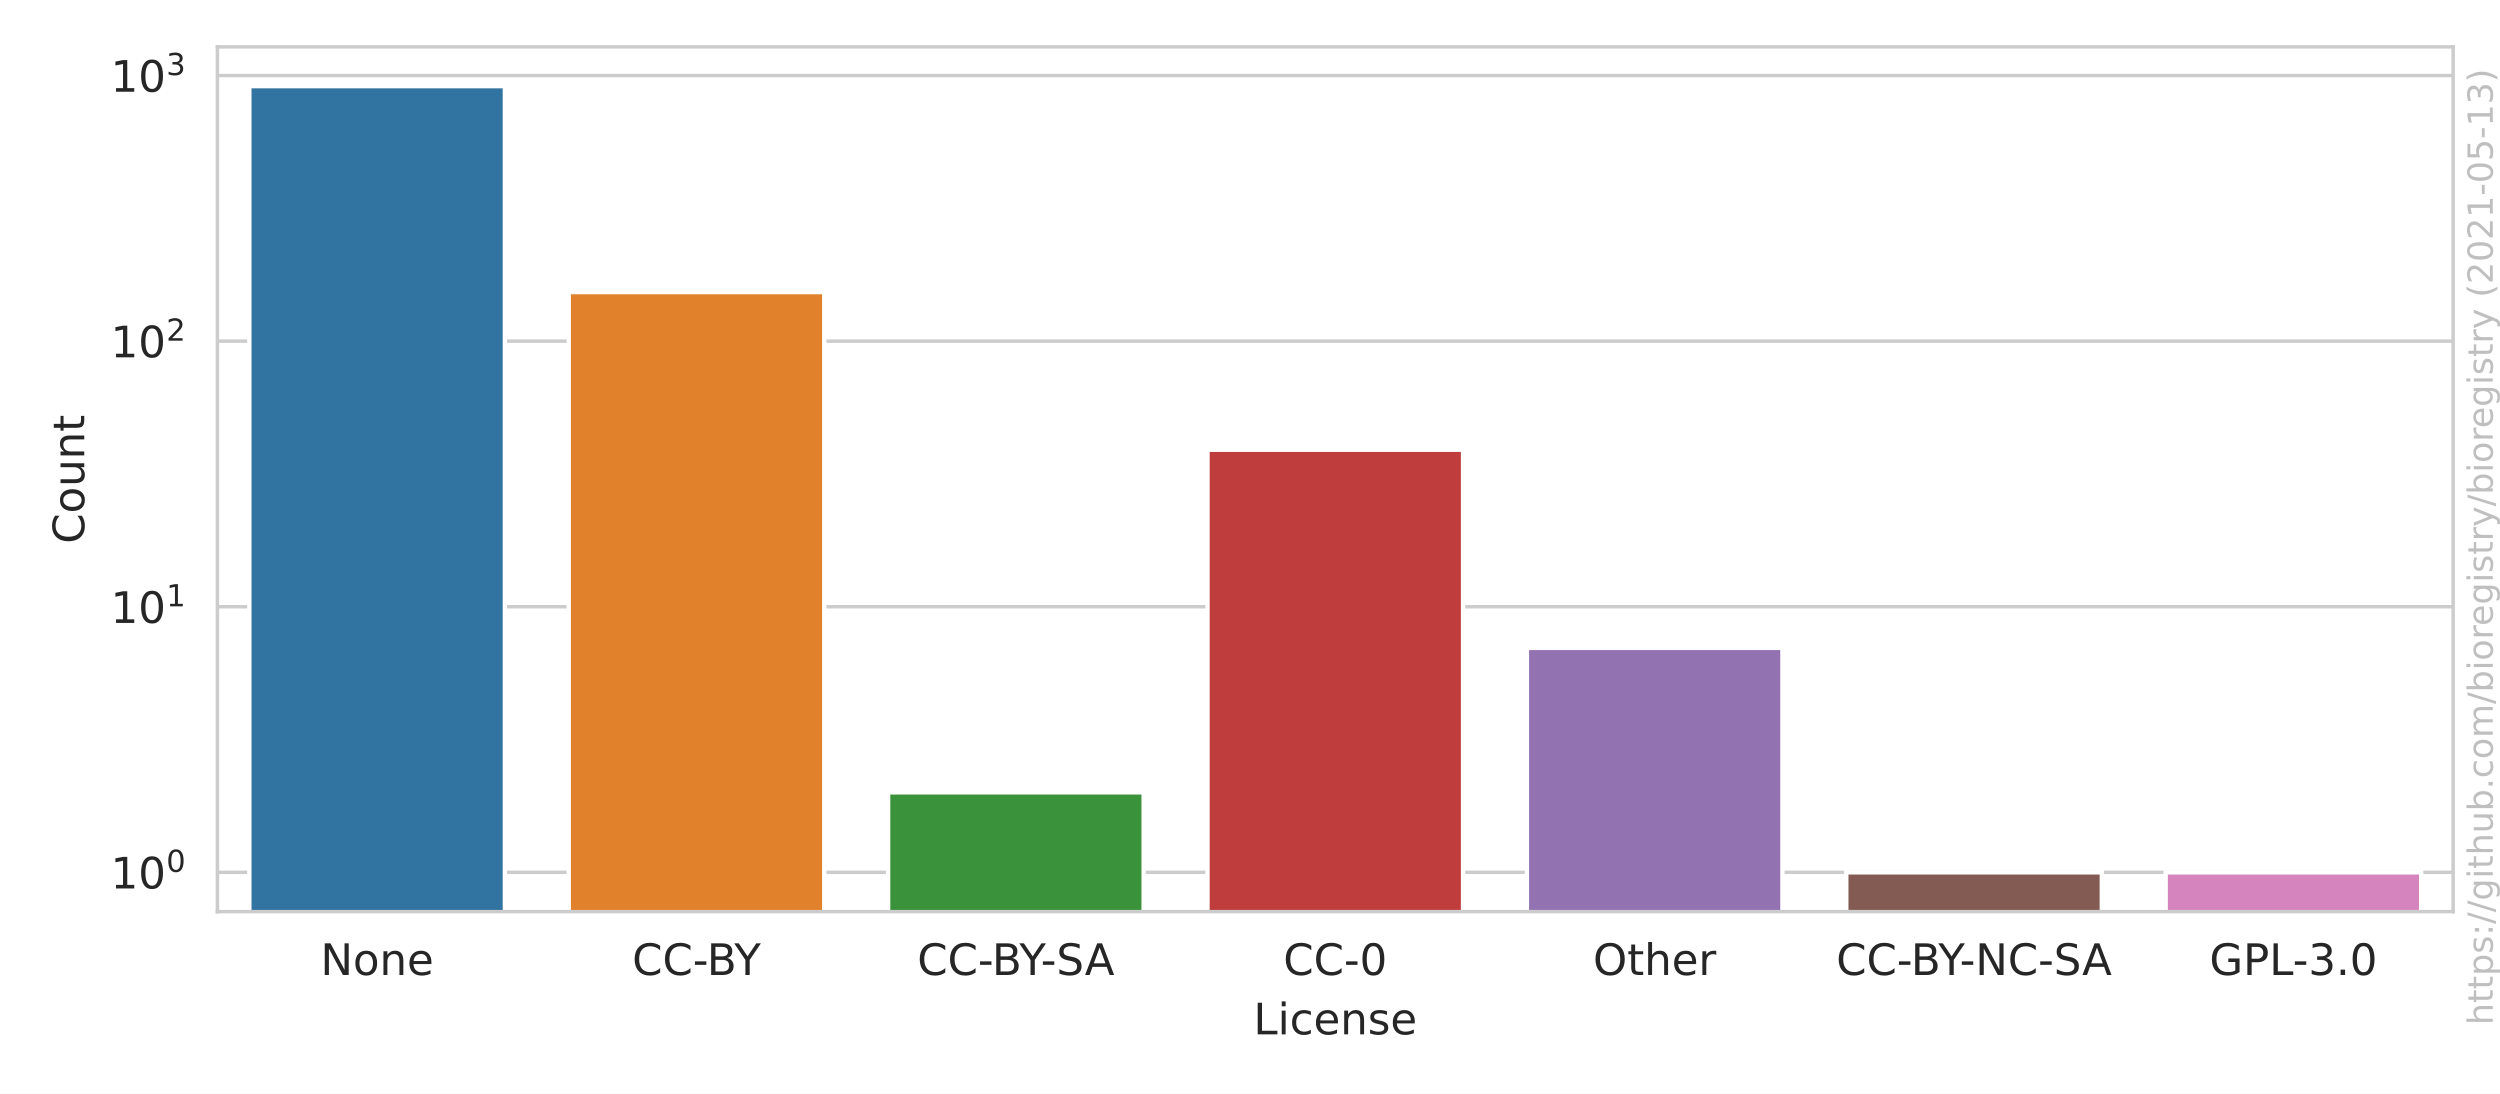
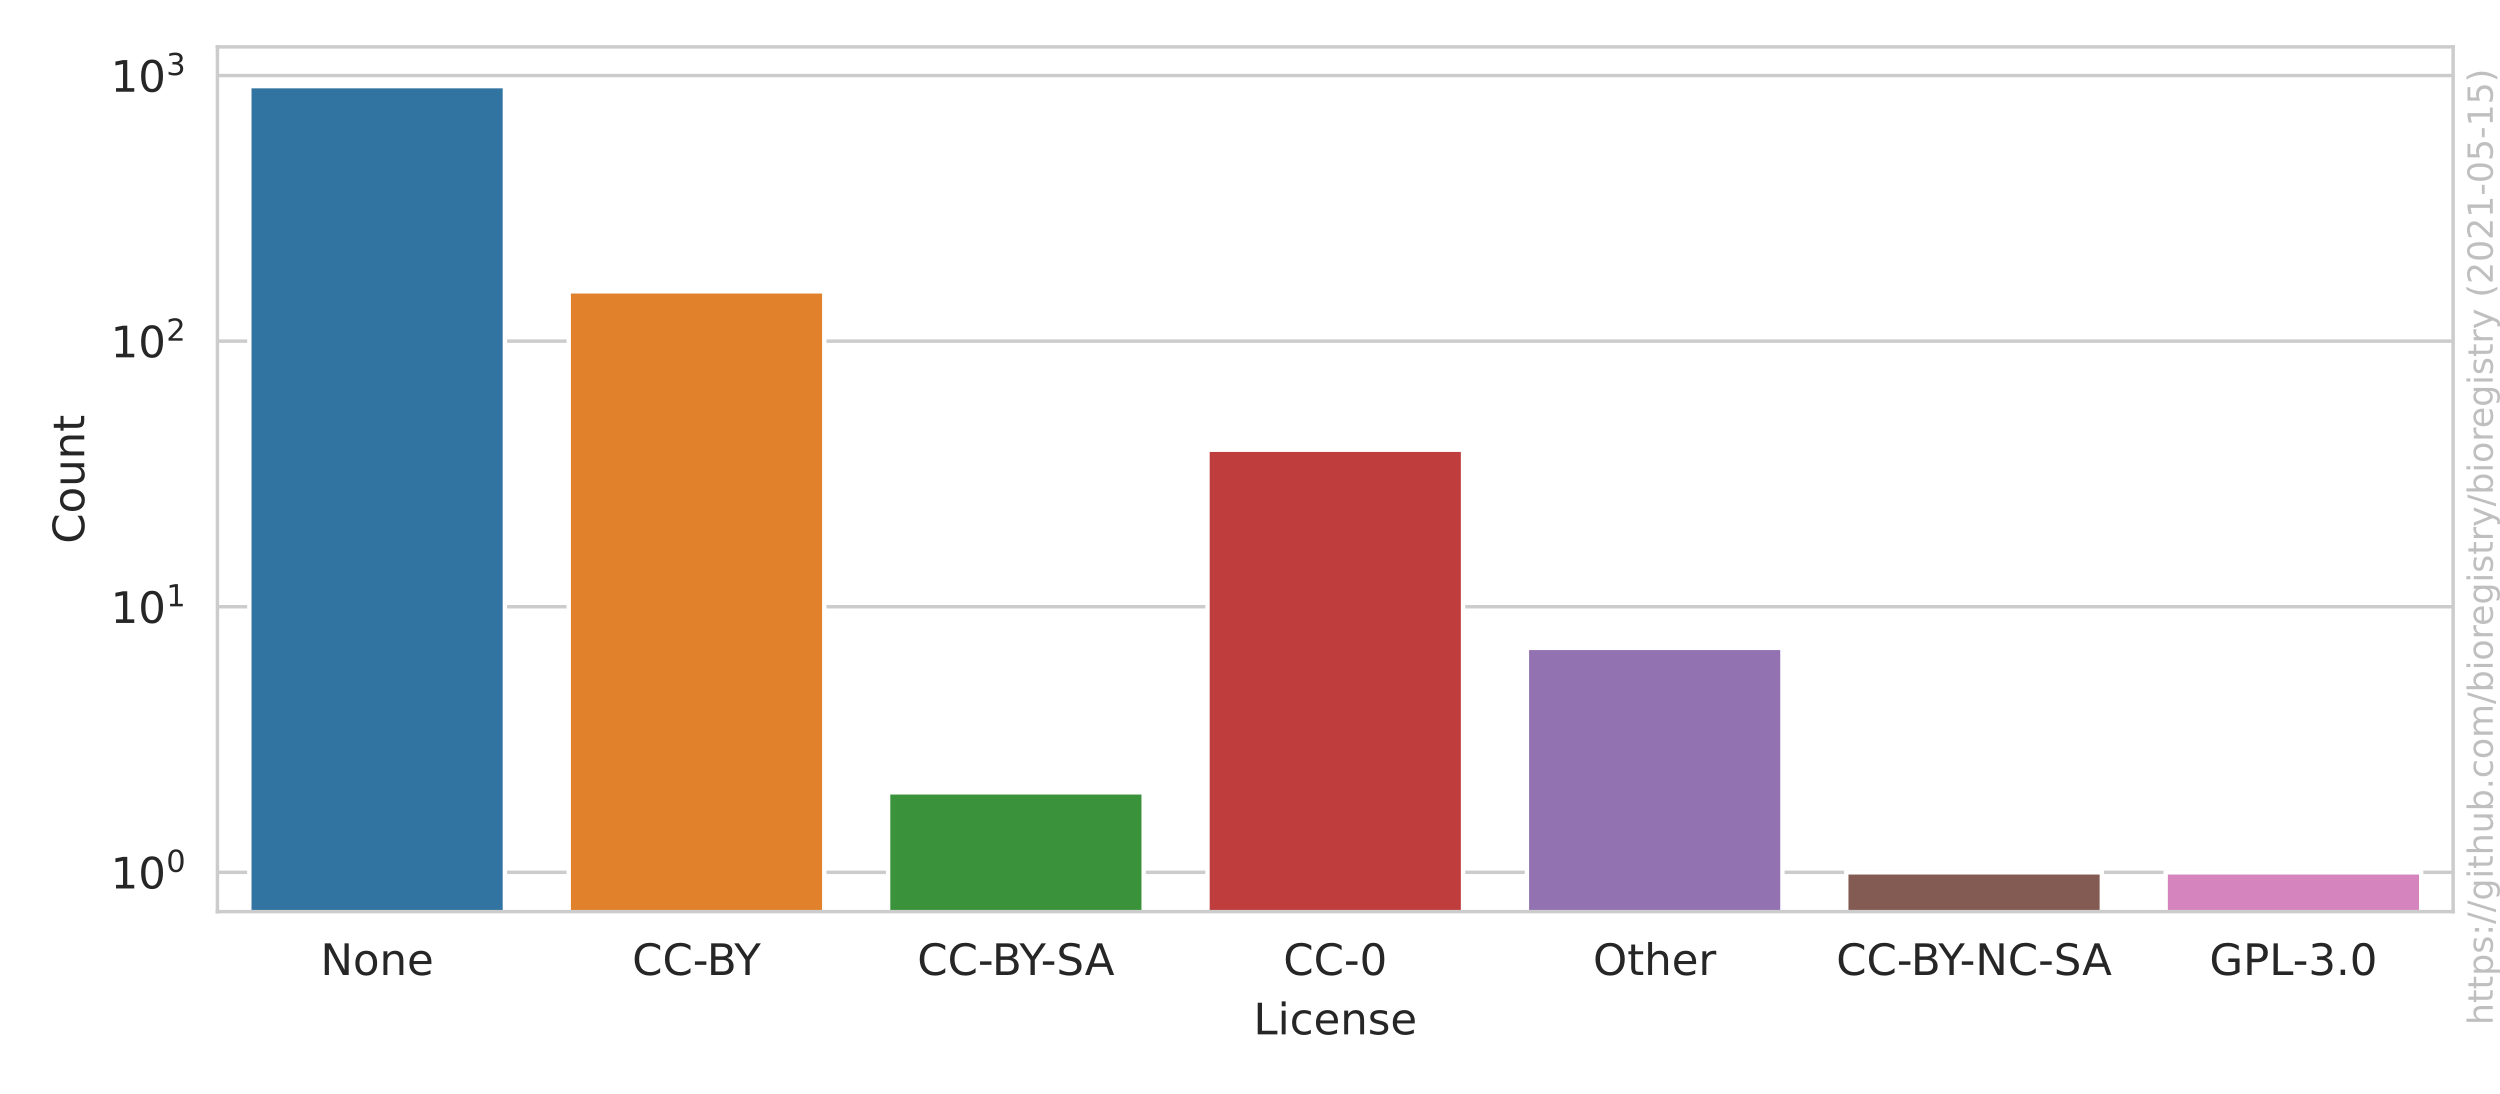
<svg xmlns="http://www.w3.org/2000/svg" xmlns:xlink="http://www.w3.org/1999/xlink" height="252pt" version="1.1" viewBox="0 0 576 252" width="576pt">
  <defs>
    <style type="text/css">*{stroke-linecap:butt;stroke-linejoin:round;}</style>
  </defs>
  <g id="figure_1">
    <g id="patch_1">
      <path d="M 0 252  L 576 252  L 576 0  L 0 0  z " style="fill:#ffffff;" />
    </g>
    <g id="axes_1">
      <g id="patch_2">
        <path d="M 50.093 210.04  L 565.2 210.04  L 565.2 10.8  L 50.093 10.8  z " style="fill:#ffffff;" />
      </g>
      <g id="matplotlib.axis_1">
        <g id="xtick_1">
          <g id="text_1">
            <g style="fill:#262626;" transform="translate(73.84075 224.6384)scale(0.1 -0.1)">
              <defs>
                <path d="M 628 4666  L 1478 4666  L 3547 763  L 3547 4666  L 4159 4666  L 4159 0  L 3309 0  L 1241 3903  L 1241 0  L 628 0  L 628 4666  z " id="DejaVuSans-4e" transform="scale(0.015625)" />
                <path d="M 1959 3097  Q 1497 3097 1228 2736  Q 959 2375 959 1747  Q 959 1119 1226 758  Q 1494 397 1959 397  Q 2419 397 2687 759  Q 2956 1122 2956 1747  Q 2956 2369 2687 2733  Q 2419 3097 1959 3097  z M 1959 3584  Q 2709 3584 3137 3096  Q 3566 2609 3566 1747  Q 3566 888 3137 398  Q 2709 -91 1959 -91  Q 1206 -91 779 398  Q 353 888 353 1747  Q 353 2609 779 3096  Q 1206 3584 1959 3584  z " id="DejaVuSans-6f" transform="scale(0.015625)" />
                <path d="M 3513 2113  L 3513 0  L 2938 0  L 2938 2094  Q 2938 2591 2744 2837  Q 2550 3084 2163 3084  Q 1697 3084 1428 2787  Q 1159 2491 1159 1978  L 1159 0  L 581 0  L 581 3500  L 1159 3500  L 1159 2956  Q 1366 3272 1645 3428  Q 1925 3584 2291 3584  Q 2894 3584 3203 3211  Q 3513 2838 3513 2113  z " id="DejaVuSans-6e" transform="scale(0.015625)" />
                <path d="M 3597 1894  L 3597 1613  L 953 1613  Q 991 1019 1311 708  Q 1631 397 2203 397  Q 2534 397 2845 478  Q 3156 559 3463 722  L 3463 178  Q 3153 47 2828 -22  Q 2503 -91 2169 -91  Q 1331 -91 842 396  Q 353 884 353 1716  Q 353 2575 817 3079  Q 1281 3584 2069 3584  Q 2775 3584 3186 3129  Q 3597 2675 3597 1894  z M 3022 2063  Q 3016 2534 2758 2815  Q 2500 3097 2075 3097  Q 1594 3097 1305 2825  Q 1016 2553 972 2059  L 3022 2063  z " id="DejaVuSans-65" transform="scale(0.015625)" />
              </defs>
              <use xlink:href="#DejaVuSans-4e" />
              <use x="74.805" xlink:href="#DejaVuSans-6f" />
              <use x="135.986" xlink:href="#DejaVuSans-6e" />
              <use x="199.365" xlink:href="#DejaVuSans-65" />
            </g>
          </g>
        </g>
        <g id="xtick_2">
          <g id="text_2">
            <g style="fill:#262626;" transform="translate(145.658 224.6384)scale(0.1 -0.1)">
              <defs>
                <path d="M 4122 4306  L 4122 3641  Q 3803 3938 3442 4084  Q 3081 4231 2675 4231  Q 1875 4231 1450 3742  Q 1025 3253 1025 2328  Q 1025 1406 1450 917  Q 1875 428 2675 428  Q 3081 428 3442 575  Q 3803 722 4122 1019  L 4122 359  Q 3791 134 3420 21  Q 3050 -91 2638 -91  Q 1578 -91 968 557  Q 359 1206 359 2328  Q 359 3453 968 4101  Q 1578 4750 2638 4750  Q 3056 4750 3426 4639  Q 3797 4528 4122 4306  z " id="DejaVuSans-43" transform="scale(0.015625)" />
                <path d="M 313 2009  L 1997 2009  L 1997 1497  L 313 1497  L 313 2009  z " id="DejaVuSans-2d" transform="scale(0.015625)" />
                <path d="M 1259 2228  L 1259 519  L 2272 519  Q 2781 519 3026 730  Q 3272 941 3272 1375  Q 3272 1813 3026 2020  Q 2781 2228 2272 2228  L 1259 2228  z M 1259 4147  L 1259 2741  L 2194 2741  Q 2656 2741 2882 2914  Q 3109 3088 3109 3444  Q 3109 3797 2882 3972  Q 2656 4147 2194 4147  L 1259 4147  z M 628 4666  L 2241 4666  Q 2963 4666 3353 4366  Q 3744 4066 3744 3513  Q 3744 3084 3544 2831  Q 3344 2578 2956 2516  Q 3422 2416 3680 2098  Q 3938 1781 3938 1306  Q 3938 681 3513 340  Q 3088 0 2303 0  L 628 0  L 628 4666  z " id="DejaVuSans-42" transform="scale(0.015625)" />
                <path d="M -13 4666  L 666 4666  L 1959 2747  L 3244 4666  L 3922 4666  L 2272 2222  L 2272 0  L 1638 0  L 1638 2222  L -13 4666  z " id="DejaVuSans-59" transform="scale(0.015625)" />
              </defs>
              <use xlink:href="#DejaVuSans-43" />
              <use x="69.824" xlink:href="#DejaVuSans-43" />
              <use x="139.648" xlink:href="#DejaVuSans-2d" />
              <use x="172.107" xlink:href="#DejaVuSans-42" />
              <use x="235.211" xlink:href="#DejaVuSans-59" />
            </g>
          </g>
        </g>
        <g id="xtick_3">
          <g id="text_3">
            <g style="fill:#262626;" transform="translate(211.3463 224.6384)scale(0.1 -0.1)">
              <defs>
                <path d="M 3425 4513  L 3425 3897  Q 3066 4069 2747 4153  Q 2428 4238 2131 4238  Q 1616 4238 1336 4038  Q 1056 3838 1056 3469  Q 1056 3159 1242 3001  Q 1428 2844 1947 2747  L 2328 2669  Q 3034 2534 3370 2195  Q 3706 1856 3706 1288  Q 3706 609 3251 259  Q 2797 -91 1919 -91  Q 1588 -91 1214 -16  Q 841 59 441 206  L 441 856  Q 825 641 1194 531  Q 1563 422 1919 422  Q 2459 422 2753 634  Q 3047 847 3047 1241  Q 3047 1584 2836 1778  Q 2625 1972 2144 2069  L 1759 2144  Q 1053 2284 737 2584  Q 422 2884 422 3419  Q 422 4038 858 4394  Q 1294 4750 2059 4750  Q 2388 4750 2728 4690  Q 3069 4631 3425 4513  z " id="DejaVuSans-53" transform="scale(0.015625)" />
                <path d="M 2188 4044  L 1331 1722  L 3047 1722  L 2188 4044  z M 1831 4666  L 2547 4666  L 4325 0  L 3669 0  L 3244 1197  L 1141 1197  L 716 0  L 50 0  L 1831 4666  z " id="DejaVuSans-41" transform="scale(0.015625)" />
              </defs>
              <use xlink:href="#DejaVuSans-43" />
              <use x="69.824" xlink:href="#DejaVuSans-43" />
              <use x="139.648" xlink:href="#DejaVuSans-2d" />
              <use x="172.107" xlink:href="#DejaVuSans-42" />
              <use x="235.211" xlink:href="#DejaVuSans-59" />
              <use x="284.42" xlink:href="#DejaVuSans-2d" />
              <use x="320.504" xlink:href="#DejaVuSans-53" />
              <use x="385.855" xlink:href="#DejaVuSans-41" />
            </g>
          </g>
        </g>
        <g id="xtick_4">
          <g id="text_4">
            <g style="fill:#262626;" transform="translate(295.6784 224.6384)scale(0.1 -0.1)">
              <defs>
                <path d="M 2034 4250  Q 1547 4250 1301 3770  Q 1056 3291 1056 2328  Q 1056 1369 1301 889  Q 1547 409 2034 409  Q 2525 409 2770 889  Q 3016 1369 3016 2328  Q 3016 3291 2770 3770  Q 2525 4250 2034 4250  z M 2034 4750  Q 2819 4750 3233 4129  Q 3647 3509 3647 2328  Q 3647 1150 3233 529  Q 2819 -91 2034 -91  Q 1250 -91 836 529  Q 422 1150 422 2328  Q 422 3509 836 4129  Q 1250 4750 2034 4750  z " id="DejaVuSans-30" transform="scale(0.015625)" />
              </defs>
              <use xlink:href="#DejaVuSans-43" />
              <use x="69.824" xlink:href="#DejaVuSans-43" />
              <use x="139.648" xlink:href="#DejaVuSans-2d" />
              <use x="175.732" xlink:href="#DejaVuSans-30" />
            </g>
          </g>
        </g>
        <g id="xtick_5">
          <g id="text_5">
            <g style="fill:#262626;" transform="translate(367.0362 224.6384)scale(0.1 -0.1)">
              <defs>
                <path d="M 2522 4238  Q 1834 4238 1429 3725  Q 1025 3213 1025 2328  Q 1025 1447 1429 934  Q 1834 422 2522 422  Q 3209 422 3611 934  Q 4013 1447 4013 2328  Q 4013 3213 3611 3725  Q 3209 4238 2522 4238  z M 2522 4750  Q 3503 4750 4090 4092  Q 4678 3434 4678 2328  Q 4678 1225 4090 567  Q 3503 -91 2522 -91  Q 1538 -91 948 565  Q 359 1222 359 2328  Q 359 3434 948 4092  Q 1538 4750 2522 4750  z " id="DejaVuSans-4f" transform="scale(0.015625)" />
                <path d="M 1172 4494  L 1172 3500  L 2356 3500  L 2356 3053  L 1172 3053  L 1172 1153  Q 1172 725 1289 603  Q 1406 481 1766 481  L 2356 481  L 2356 0  L 1766 0  Q 1100 0 847 248  Q 594 497 594 1153  L 594 3053  L 172 3053  L 172 3500  L 594 3500  L 594 4494  L 1172 4494  z " id="DejaVuSans-74" transform="scale(0.015625)" />
                <path d="M 3513 2113  L 3513 0  L 2938 0  L 2938 2094  Q 2938 2591 2744 2837  Q 2550 3084 2163 3084  Q 1697 3084 1428 2787  Q 1159 2491 1159 1978  L 1159 0  L 581 0  L 581 4863  L 1159 4863  L 1159 2956  Q 1366 3272 1645 3428  Q 1925 3584 2291 3584  Q 2894 3584 3203 3211  Q 3513 2838 3513 2113  z " id="DejaVuSans-68" transform="scale(0.015625)" />
                <path d="M 2631 2963  Q 2534 3019 2420 3045  Q 2306 3072 2169 3072  Q 1681 3072 1420 2755  Q 1159 2438 1159 1844  L 1159 0  L 581 0  L 581 3500  L 1159 3500  L 1159 2956  Q 1341 3275 1631 3429  Q 1922 3584 2338 3584  Q 2397 3584 2469 3576  Q 2541 3569 2628 3553  L 2631 2963  z " id="DejaVuSans-72" transform="scale(0.015625)" />
              </defs>
              <use xlink:href="#DejaVuSans-4f" />
              <use x="78.711" xlink:href="#DejaVuSans-74" />
              <use x="117.92" xlink:href="#DejaVuSans-68" />
              <use x="181.299" xlink:href="#DejaVuSans-65" />
              <use x="242.822" xlink:href="#DejaVuSans-72" />
            </g>
          </g>
        </g>
        <g id="xtick_6">
          <g id="text_6">
            <g style="fill:#262626;" transform="translate(423.0706 224.6384)scale(0.1 -0.1)">
              <use xlink:href="#DejaVuSans-43" />
              <use x="69.824" xlink:href="#DejaVuSans-43" />
              <use x="139.648" xlink:href="#DejaVuSans-2d" />
              <use x="172.107" xlink:href="#DejaVuSans-42" />
              <use x="235.211" xlink:href="#DejaVuSans-59" />
              <use x="284.42" xlink:href="#DejaVuSans-2d" />
              <use x="320.504" xlink:href="#DejaVuSans-4e" />
              <use x="395.309" xlink:href="#DejaVuSans-43" />
              <use x="465.133" xlink:href="#DejaVuSans-2d" />
              <use x="501.217" xlink:href="#DejaVuSans-53" />
              <use x="566.568" xlink:href="#DejaVuSans-41" />
            </g>
          </g>
        </g>
        <g id="xtick_7">
          <g id="text_7">
            <g style="fill:#262626;" transform="translate(509.0637 224.6384)scale(0.1 -0.1)">
              <defs>
                <path d="M 3809 666  L 3809 1919  L 2778 1919  L 2778 2438  L 4434 2438  L 4434 434  Q 4069 175 3628 42  Q 3188 -91 2688 -91  Q 1594 -91 976 548  Q 359 1188 359 2328  Q 359 3472 976 4111  Q 1594 4750 2688 4750  Q 3144 4750 3555 4637  Q 3966 4525 4313 4306  L 4313 3634  Q 3963 3931 3569 4081  Q 3175 4231 2741 4231  Q 1884 4231 1454 3753  Q 1025 3275 1025 2328  Q 1025 1384 1454 906  Q 1884 428 2741 428  Q 3075 428 3337 486  Q 3600 544 3809 666  z " id="DejaVuSans-47" transform="scale(0.015625)" />
                <path d="M 1259 4147  L 1259 2394  L 2053 2394  Q 2494 2394 2734 2622  Q 2975 2850 2975 3272  Q 2975 3691 2734 3919  Q 2494 4147 2053 4147  L 1259 4147  z M 628 4666  L 2053 4666  Q 2838 4666 3239 4311  Q 3641 3956 3641 3272  Q 3641 2581 3239 2228  Q 2838 1875 2053 1875  L 1259 1875  L 1259 0  L 628 0  L 628 4666  z " id="DejaVuSans-50" transform="scale(0.015625)" />
                <path d="M 628 4666  L 1259 4666  L 1259 531  L 3531 531  L 3531 0  L 628 0  L 628 4666  z " id="DejaVuSans-4c" transform="scale(0.015625)" />
                <path d="M 2597 2516  Q 3050 2419 3304 2112  Q 3559 1806 3559 1356  Q 3559 666 3084 287  Q 2609 -91 1734 -91  Q 1441 -91 1130 -33  Q 819 25 488 141  L 488 750  Q 750 597 1062 519  Q 1375 441 1716 441  Q 2309 441 2620 675  Q 2931 909 2931 1356  Q 2931 1769 2642 2001  Q 2353 2234 1838 2234  L 1294 2234  L 1294 2753  L 1863 2753  Q 2328 2753 2575 2939  Q 2822 3125 2822 3475  Q 2822 3834 2567 4026  Q 2313 4219 1838 4219  Q 1578 4219 1281 4162  Q 984 4106 628 3988  L 628 4550  Q 988 4650 1302 4700  Q 1616 4750 1894 4750  Q 2613 4750 3031 4423  Q 3450 4097 3450 3541  Q 3450 3153 3228 2886  Q 3006 2619 2597 2516  z " id="DejaVuSans-33" transform="scale(0.015625)" />
                <path d="M 684 794  L 1344 794  L 1344 0  L 684 0  L 684 794  z " id="DejaVuSans-2e" transform="scale(0.015625)" />
              </defs>
              <use xlink:href="#DejaVuSans-47" />
              <use x="77.49" xlink:href="#DejaVuSans-50" />
              <use x="137.793" xlink:href="#DejaVuSans-4c" />
              <use x="191.756" xlink:href="#DejaVuSans-2d" />
              <use x="227.84" xlink:href="#DejaVuSans-33" />
              <use x="291.463" xlink:href="#DejaVuSans-2e" />
              <use x="323.25" xlink:href="#DejaVuSans-30" />
            </g>
          </g>
        </g>
        <g id="text_8">
          <g style="fill:#262626;" transform="translate(288.7956 238.3166)scale(0.1 -0.1)">
            <defs>
              <path d="M 603 3500  L 1178 3500  L 1178 0  L 603 0  L 603 3500  z M 603 4863  L 1178 4863  L 1178 4134  L 603 4134  L 603 4863  z " id="DejaVuSans-69" transform="scale(0.015625)" />
              <path d="M 3122 3366  L 3122 2828  Q 2878 2963 2633 3030  Q 2388 3097 2138 3097  Q 1578 3097 1268 2742  Q 959 2388 959 1747  Q 959 1106 1268 751  Q 1578 397 2138 397  Q 2388 397 2633 464  Q 2878 531 3122 666  L 3122 134  Q 2881 22 2623 -34  Q 2366 -91 2075 -91  Q 1284 -91 818 406  Q 353 903 353 1747  Q 353 2603 823 3093  Q 1294 3584 2113 3584  Q 2378 3584 2631 3529  Q 2884 3475 3122 3366  z " id="DejaVuSans-63" transform="scale(0.015625)" />
              <path d="M 2834 3397  L 2834 2853  Q 2591 2978 2328 3040  Q 2066 3103 1784 3103  Q 1356 3103 1142 2972  Q 928 2841 928 2578  Q 928 2378 1081 2264  Q 1234 2150 1697 2047  L 1894 2003  Q 2506 1872 2764 1633  Q 3022 1394 3022 966  Q 3022 478 2636 193  Q 2250 -91 1575 -91  Q 1294 -91 989 -36  Q 684 19 347 128  L 347 722  Q 666 556 975 473  Q 1284 391 1588 391  Q 1994 391 2212 530  Q 2431 669 2431 922  Q 2431 1156 2273 1281  Q 2116 1406 1581 1522  L 1381 1569  Q 847 1681 609 1914  Q 372 2147 372 2553  Q 372 3047 722 3315  Q 1072 3584 1716 3584  Q 2034 3584 2315 3537  Q 2597 3491 2834 3397  z " id="DejaVuSans-73" transform="scale(0.015625)" />
            </defs>
            <use xlink:href="#DejaVuSans-4c" />
            <use x="55.713" xlink:href="#DejaVuSans-69" />
            <use x="83.496" xlink:href="#DejaVuSans-63" />
            <use x="138.477" xlink:href="#DejaVuSans-65" />
            <use x="200" xlink:href="#DejaVuSans-6e" />
            <use x="263.379" xlink:href="#DejaVuSans-73" />
            <use x="315.479" xlink:href="#DejaVuSans-65" />
          </g>
        </g>
      </g>
      <g id="matplotlib.axis_2">
        <g id="ytick_1">
          <g id="line2d_1">
-             <path clip-path="url(#p7b8137f872)" d="M 50.093 200.984  L 565.2 200.984  " style="fill:none;stroke:#cccccc;stroke-linecap:round;stroke-width:0.8;" />
+             <path clip-path="url(#pf908111394)" d="M 50.093 200.984  L 565.2 200.984  " style="fill:none;stroke:#cccccc;stroke-linecap:round;stroke-width:0.8;" />
          </g>
          <g id="text_9">
            <g style="fill:#262626;" transform="translate(25.49269 204.7829)scale(0.1 -0.1)">
              <defs>
                <path d="M 794 531  L 1825 531  L 1825 4091  L 703 3866  L 703 4441  L 1819 4666  L 2450 4666  L 2450 531  L 3481 531  L 3481 0  L 794 0  L 794 531  z " id="DejaVuSans-31" transform="scale(0.015625)" />
              </defs>
              <use transform="translate(0 0.765625)" xlink:href="#DejaVuSans-31" />
              <use transform="translate(63.62305 0.765625)" xlink:href="#DejaVuSans-30" />
              <use transform="translate(128.2031 39.04688)scale(0.7)" xlink:href="#DejaVuSans-30" />
            </g>
          </g>
        </g>
        <g id="ytick_2">
          <g id="line2d_2">
-             <path clip-path="url(#p7b8137f872)" d="M 50.093 139.792  L 565.2 139.792  " style="fill:none;stroke:#cccccc;stroke-linecap:round;stroke-width:0.8;" />
+             <path clip-path="url(#pf908111394)" d="M 50.093 139.792  L 565.2 139.792  " style="fill:none;stroke:#cccccc;stroke-linecap:round;stroke-width:0.8;" />
          </g>
          <g id="text_10">
            <g style="fill:#262626;" transform="translate(25.49269 143.5911)scale(0.1 -0.1)">
              <use transform="translate(0 0.684375)" xlink:href="#DejaVuSans-31" />
              <use transform="translate(63.62305 0.684375)" xlink:href="#DejaVuSans-30" />
              <use transform="translate(128.2031 38.96563)scale(0.7)" xlink:href="#DejaVuSans-31" />
            </g>
          </g>
        </g>
        <g id="ytick_3">
          <g id="line2d_3">
-             <path clip-path="url(#p7b8137f872)" d="M 50.093 78.6  L 565.2 78.6  " style="fill:none;stroke:#cccccc;stroke-linecap:round;stroke-width:0.8;" />
+             <path clip-path="url(#pf908111394)" d="M 50.093 78.6  L 565.2 78.6  " style="fill:none;stroke:#cccccc;stroke-linecap:round;stroke-width:0.8;" />
          </g>
          <g id="text_11">
            <g style="fill:#262626;" transform="translate(25.49269 82.39935)scale(0.1 -0.1)">
              <defs>
                <path d="M 1228 531  L 3431 531  L 3431 0  L 469 0  L 469 531  Q 828 903 1448 1529  Q 2069 2156 2228 2338  Q 2531 2678 2651 2914  Q 2772 3150 2772 3378  Q 2772 3750 2511 3984  Q 2250 4219 1831 4219  Q 1534 4219 1204 4116  Q 875 4013 500 3803  L 500 4441  Q 881 4594 1212 4672  Q 1544 4750 1819 4750  Q 2544 4750 2975 4387  Q 3406 4025 3406 3419  Q 3406 3131 3298 2873  Q 3191 2616 2906 2266  Q 2828 2175 2409 1742  Q 1991 1309 1228 531  z " id="DejaVuSans-32" transform="scale(0.015625)" />
              </defs>
              <use transform="translate(0 0.765625)" xlink:href="#DejaVuSans-31" />
              <use transform="translate(63.62305 0.765625)" xlink:href="#DejaVuSans-30" />
              <use transform="translate(128.2031 39.04688)scale(0.7)" xlink:href="#DejaVuSans-32" />
            </g>
          </g>
        </g>
        <g id="ytick_4">
          <g id="line2d_4">
-             <path clip-path="url(#p7b8137f872)" d="M 50.093 17.408  L 565.2 17.408  " style="fill:none;stroke:#cccccc;stroke-linecap:round;stroke-width:0.8;" />
+             <path clip-path="url(#pf908111394)" d="M 50.093 17.408  L 565.2 17.408  " style="fill:none;stroke:#cccccc;stroke-linecap:round;stroke-width:0.8;" />
          </g>
          <g id="text_12">
            <g style="fill:#262626;" transform="translate(25.49269 21.2076)scale(0.1 -0.1)">
              <use transform="translate(0 0.765625)" xlink:href="#DejaVuSans-31" />
              <use transform="translate(63.62305 0.765625)" xlink:href="#DejaVuSans-30" />
              <use transform="translate(128.2031 39.04688)scale(0.7)" xlink:href="#DejaVuSans-33" />
            </g>
          </g>
        </g>
        <g id="ytick_5" />
        <g id="ytick_6" />
        <g id="ytick_7" />
        <g id="ytick_8" />
        <g id="ytick_9" />
        <g id="ytick_10" />
        <g id="ytick_11" />
        <g id="ytick_12" />
        <g id="ytick_13" />
        <g id="ytick_14" />
        <g id="ytick_15" />
        <g id="ytick_16" />
        <g id="ytick_17" />
        <g id="ytick_18" />
        <g id="ytick_19" />
        <g id="ytick_20" />
        <g id="ytick_21" />
        <g id="ytick_22" />
        <g id="ytick_23" />
        <g id="ytick_24" />
        <g id="ytick_25" />
        <g id="ytick_26" />
        <g id="ytick_27" />
        <g id="ytick_28" />
        <g id="ytick_29" />
        <g id="ytick_30" />
        <g id="text_13">
          <g style="fill:#262626;" transform="translate(19.413 125.2684)rotate(-90)scale(0.1 -0.1)">
            <defs>
              <path d="M 544 1381  L 544 3500  L 1119 3500  L 1119 1403  Q 1119 906 1312 657  Q 1506 409 1894 409  Q 2359 409 2629 706  Q 2900 1003 2900 1516  L 2900 3500  L 3475 3500  L 3475 0  L 2900 0  L 2900 538  Q 2691 219 2414 64  Q 2138 -91 1772 -91  Q 1169 -91 856 284  Q 544 659 544 1381  z M 1991 3584  L 1991 3584  z " id="DejaVuSans-75" transform="scale(0.015625)" />
            </defs>
            <use xlink:href="#DejaVuSans-43" />
            <use x="69.824" xlink:href="#DejaVuSans-6f" />
            <use x="131.006" xlink:href="#DejaVuSans-75" />
            <use x="194.385" xlink:href="#DejaVuSans-6e" />
            <use x="257.764" xlink:href="#DejaVuSans-74" />
          </g>
        </g>
      </g>
      <g id="patch_3">
-         <path clip-path="url(#p7b8137f872)" d="M 57.451 61392.737  L 116.321 61392.737  L 116.321 19.856  L 57.451 19.856  z " style="fill:#3274a1;stroke:#ffffff;stroke-linejoin:miter;" />
+         <path clip-path="url(#pf908111394)" d="M 57.451 61392.737  L 116.321 61392.737  L 116.321 19.856  L 57.451 19.856  z " style="fill:#3274a1;stroke:#ffffff;stroke-linejoin:miter;" />
      </g>
      <g id="patch_4">
-         <path clip-path="url(#p7b8137f872)" d="M 131.038 61392.737  L 189.908 61392.737  L 189.908 67.299  L 131.038 67.299  z " style="fill:#e1812c;stroke:#ffffff;stroke-linejoin:miter;" />
+         <path clip-path="url(#pf908111394)" d="M 131.038 61392.737  L 189.908 61392.737  L 189.908 67.125  L 131.038 67.125  z " style="fill:#e1812c;stroke:#ffffff;stroke-linejoin:miter;" />
      </g>
      <g id="patch_5">
-         <path clip-path="url(#p7b8137f872)" d="M 204.625 61392.737  L 263.494 61392.737  L 263.494 182.563  L 204.625 182.563  z " style="fill:#3a923a;stroke:#ffffff;stroke-linejoin:miter;" />
+         <path clip-path="url(#pf908111394)" d="M 204.625 61392.737  L 263.494 61392.737  L 263.494 182.563  L 204.625 182.563  z " style="fill:#3a923a;stroke:#ffffff;stroke-linejoin:miter;" />
      </g>
      <g id="patch_6">
-         <path clip-path="url(#p7b8137f872)" d="M 278.212 61392.737  L 337.081 61392.737  L 337.081 103.624  L 278.212 103.624  z " style="fill:#c03d3e;stroke:#ffffff;stroke-linejoin:miter;" />
+         <path clip-path="url(#pf908111394)" d="M 278.212 61392.737  L 337.081 61392.737  L 337.081 103.624  L 278.212 103.624  z " style="fill:#c03d3e;stroke:#ffffff;stroke-linejoin:miter;" />
      </g>
      <g id="patch_7">
-         <path clip-path="url(#p7b8137f872)" d="M 351.798 61392.737  L 410.668 61392.737  L 410.668 149.271  L 351.798 149.271  z " style="fill:#9372b2;stroke:#ffffff;stroke-linejoin:miter;" />
+         <path clip-path="url(#pf908111394)" d="M 351.798 61392.737  L 410.668 61392.737  L 410.668 149.271  L 351.798 149.271  z " style="fill:#9372b2;stroke:#ffffff;stroke-linejoin:miter;" />
      </g>
      <g id="patch_8">
-         <path clip-path="url(#p7b8137f872)" d="M 425.385 61392.737  L 484.255 61392.737  L 484.255 200.984  L 425.385 200.984  z " style="fill:#845b53;stroke:#ffffff;stroke-linejoin:miter;" />
+         <path clip-path="url(#pf908111394)" d="M 425.385 61392.737  L 484.255 61392.737  L 484.255 200.984  L 425.385 200.984  z " style="fill:#845b53;stroke:#ffffff;stroke-linejoin:miter;" />
      </g>
      <g id="patch_9">
-         <path clip-path="url(#p7b8137f872)" d="M 498.972 61392.737  L 557.841 61392.737  L 557.841 200.984  L 498.972 200.984  z " style="fill:#d684bd;stroke:#ffffff;stroke-linejoin:miter;" />
+         <path clip-path="url(#pf908111394)" d="M 498.972 61392.737  L 557.841 61392.737  L 557.841 200.984  L 498.972 200.984  z " style="fill:#d684bd;stroke:#ffffff;stroke-linejoin:miter;" />
      </g>
      <g id="patch_10">
        <path d="M 50.093 210.04  L 50.093 10.8  " style="fill:none;stroke:#cccccc;stroke-linecap:square;stroke-linejoin:miter;stroke-width:0.8;" />
      </g>
      <g id="patch_11">
        <path d="M 565.2 210.04  L 565.2 10.8  " style="fill:none;stroke:#cccccc;stroke-linecap:square;stroke-linejoin:miter;stroke-width:0.8;" />
      </g>
      <g id="patch_12">
        <path d="M 50.093 210.04  L 565.2 210.04  " style="fill:none;stroke:#cccccc;stroke-linecap:square;stroke-linejoin:miter;stroke-width:0.8;" />
      </g>
      <g id="patch_13">
        <path d="M 50.093 10.8  L 565.2 10.8  " style="fill:none;stroke:#cccccc;stroke-linecap:square;stroke-linejoin:miter;stroke-width:0.8;" />
      </g>
    </g>
    <g id="text_14">
      <g style="fill:#808080;opacity:0.5;" transform="translate(574.3362 236.1694)rotate(-90)scale(0.08 -0.08)">
        <defs>
          <path d="M 1159 525  L 1159 -1331  L 581 -1331  L 581 3500  L 1159 3500  L 1159 2969  Q 1341 3281 1617 3432  Q 1894 3584 2278 3584  Q 2916 3584 3314 3078  Q 3713 2572 3713 1747  Q 3713 922 3314 415  Q 2916 -91 2278 -91  Q 1894 -91 1617 61  Q 1341 213 1159 525  z M 3116 1747  Q 3116 2381 2855 2742  Q 2594 3103 2138 3103  Q 1681 3103 1420 2742  Q 1159 2381 1159 1747  Q 1159 1113 1420 752  Q 1681 391 2138 391  Q 2594 391 2855 752  Q 3116 1113 3116 1747  z " id="DejaVuSans-70" transform="scale(0.015625)" />
          <path d="M 750 794  L 1409 794  L 1409 0  L 750 0  L 750 794  z M 750 3309  L 1409 3309  L 1409 2516  L 750 2516  L 750 3309  z " id="DejaVuSans-3a" transform="scale(0.015625)" />
          <path d="M 1625 4666  L 2156 4666  L 531 -594  L 0 -594  L 1625 4666  z " id="DejaVuSans-2f" transform="scale(0.015625)" />
          <path d="M 2906 1791  Q 2906 2416 2648 2759  Q 2391 3103 1925 3103  Q 1463 3103 1205 2759  Q 947 2416 947 1791  Q 947 1169 1205 825  Q 1463 481 1925 481  Q 2391 481 2648 825  Q 2906 1169 2906 1791  z M 3481 434  Q 3481 -459 3084 -895  Q 2688 -1331 1869 -1331  Q 1566 -1331 1297 -1286  Q 1028 -1241 775 -1147  L 775 -588  Q 1028 -725 1275 -790  Q 1522 -856 1778 -856  Q 2344 -856 2625 -561  Q 2906 -266 2906 331  L 2906 616  Q 2728 306 2450 153  Q 2172 0 1784 0  Q 1141 0 747 490  Q 353 981 353 1791  Q 353 2603 747 3093  Q 1141 3584 1784 3584  Q 2172 3584 2450 3431  Q 2728 3278 2906 2969  L 2906 3500  L 3481 3500  L 3481 434  z " id="DejaVuSans-67" transform="scale(0.015625)" />
          <path d="M 3116 1747  Q 3116 2381 2855 2742  Q 2594 3103 2138 3103  Q 1681 3103 1420 2742  Q 1159 2381 1159 1747  Q 1159 1113 1420 752  Q 1681 391 2138 391  Q 2594 391 2855 752  Q 3116 1113 3116 1747  z M 1159 2969  Q 1341 3281 1617 3432  Q 1894 3584 2278 3584  Q 2916 3584 3314 3078  Q 3713 2572 3713 1747  Q 3713 922 3314 415  Q 2916 -91 2278 -91  Q 1894 -91 1617 61  Q 1341 213 1159 525  L 1159 0  L 581 0  L 581 4863  L 1159 4863  L 1159 2969  z " id="DejaVuSans-62" transform="scale(0.015625)" />
          <path d="M 3328 2828  Q 3544 3216 3844 3400  Q 4144 3584 4550 3584  Q 5097 3584 5394 3201  Q 5691 2819 5691 2113  L 5691 0  L 5113 0  L 5113 2094  Q 5113 2597 4934 2840  Q 4756 3084 4391 3084  Q 3944 3084 3684 2787  Q 3425 2491 3425 1978  L 3425 0  L 2847 0  L 2847 2094  Q 2847 2600 2669 2842  Q 2491 3084 2119 3084  Q 1678 3084 1418 2786  Q 1159 2488 1159 1978  L 1159 0  L 581 0  L 581 3500  L 1159 3500  L 1159 2956  Q 1356 3278 1631 3431  Q 1906 3584 2284 3584  Q 2666 3584 2933 3390  Q 3200 3197 3328 2828  z " id="DejaVuSans-6d" transform="scale(0.015625)" />
          <path d="M 2059 -325  Q 1816 -950 1584 -1140  Q 1353 -1331 966 -1331  L 506 -1331  L 506 -850  L 844 -850  Q 1081 -850 1212 -737  Q 1344 -625 1503 -206  L 1606 56  L 191 3500  L 800 3500  L 1894 763  L 2988 3500  L 3597 3500  L 2059 -325  z " id="DejaVuSans-79" transform="scale(0.015625)" />
          <path id="DejaVuSans-20" transform="scale(0.015625)" />
          <path d="M 1984 4856  Q 1566 4138 1362 3434  Q 1159 2731 1159 2009  Q 1159 1288 1364 580  Q 1569 -128 1984 -844  L 1484 -844  Q 1016 -109 783 600  Q 550 1309 550 2009  Q 550 2706 781 3412  Q 1013 4119 1484 4856  L 1984 4856  z " id="DejaVuSans-28" transform="scale(0.015625)" />
          <path d="M 691 4666  L 3169 4666  L 3169 4134  L 1269 4134  L 1269 2991  Q 1406 3038 1543 3061  Q 1681 3084 1819 3084  Q 2600 3084 3056 2656  Q 3513 2228 3513 1497  Q 3513 744 3044 326  Q 2575 -91 1722 -91  Q 1428 -91 1123 -41  Q 819 9 494 109  L 494 744  Q 775 591 1075 516  Q 1375 441 1709 441  Q 2250 441 2565 725  Q 2881 1009 2881 1497  Q 2881 1984 2565 2268  Q 2250 2553 1709 2553  Q 1456 2553 1204 2497  Q 953 2441 691 2322  L 691 4666  z " id="DejaVuSans-35" transform="scale(0.015625)" />
          <path d="M 513 4856  L 1013 4856  Q 1481 4119 1714 3412  Q 1947 2706 1947 2009  Q 1947 1309 1714 600  Q 1481 -109 1013 -844  L 513 -844  Q 928 -128 1133 580  Q 1338 1288 1338 2009  Q 1338 2731 1133 3434  Q 928 4138 513 4856  z " id="DejaVuSans-29" transform="scale(0.015625)" />
        </defs>
        <use xlink:href="#DejaVuSans-68" />
        <use x="63.379" xlink:href="#DejaVuSans-74" />
        <use x="102.588" xlink:href="#DejaVuSans-74" />
        <use x="141.797" xlink:href="#DejaVuSans-70" />
        <use x="205.273" xlink:href="#DejaVuSans-73" />
        <use x="257.373" xlink:href="#DejaVuSans-3a" />
        <use x="291.064" xlink:href="#DejaVuSans-2f" />
        <use x="324.756" xlink:href="#DejaVuSans-2f" />
        <use x="358.447" xlink:href="#DejaVuSans-67" />
        <use x="421.924" xlink:href="#DejaVuSans-69" />
        <use x="449.707" xlink:href="#DejaVuSans-74" />
        <use x="488.916" xlink:href="#DejaVuSans-68" />
        <use x="552.295" xlink:href="#DejaVuSans-75" />
        <use x="615.674" xlink:href="#DejaVuSans-62" />
        <use x="679.15" xlink:href="#DejaVuSans-2e" />
        <use x="710.938" xlink:href="#DejaVuSans-63" />
        <use x="765.918" xlink:href="#DejaVuSans-6f" />
        <use x="827.1" xlink:href="#DejaVuSans-6d" />
        <use x="924.512" xlink:href="#DejaVuSans-2f" />
        <use x="958.203" xlink:href="#DejaVuSans-62" />
        <use x="1021.68" xlink:href="#DejaVuSans-69" />
        <use x="1049.463" xlink:href="#DejaVuSans-6f" />
        <use x="1110.645" xlink:href="#DejaVuSans-72" />
        <use x="1149.508" xlink:href="#DejaVuSans-65" />
        <use x="1211.031" xlink:href="#DejaVuSans-67" />
        <use x="1274.508" xlink:href="#DejaVuSans-69" />
        <use x="1302.291" xlink:href="#DejaVuSans-73" />
        <use x="1354.391" xlink:href="#DejaVuSans-74" />
        <use x="1393.6" xlink:href="#DejaVuSans-72" />
        <use x="1434.713" xlink:href="#DejaVuSans-79" />
        <use x="1493.893" xlink:href="#DejaVuSans-2f" />
        <use x="1527.584" xlink:href="#DejaVuSans-62" />
        <use x="1591.061" xlink:href="#DejaVuSans-69" />
        <use x="1618.844" xlink:href="#DejaVuSans-6f" />
        <use x="1680.025" xlink:href="#DejaVuSans-72" />
        <use x="1718.889" xlink:href="#DejaVuSans-65" />
        <use x="1780.412" xlink:href="#DejaVuSans-67" />
        <use x="1843.889" xlink:href="#DejaVuSans-69" />
        <use x="1871.672" xlink:href="#DejaVuSans-73" />
        <use x="1923.771" xlink:href="#DejaVuSans-74" />
        <use x="1962.98" xlink:href="#DejaVuSans-72" />
        <use x="2004.094" xlink:href="#DejaVuSans-79" />
        <use x="2063.273" xlink:href="#DejaVuSans-20" />
        <use x="2095.061" xlink:href="#DejaVuSans-28" />
        <use x="2134.074" xlink:href="#DejaVuSans-32" />
        <use x="2197.697" xlink:href="#DejaVuSans-30" />
        <use x="2261.32" xlink:href="#DejaVuSans-32" />
        <use x="2324.943" xlink:href="#DejaVuSans-31" />
        <use x="2388.566" xlink:href="#DejaVuSans-2d" />
        <use x="2424.65" xlink:href="#DejaVuSans-30" />
        <use x="2488.273" xlink:href="#DejaVuSans-35" />
        <use x="2551.896" xlink:href="#DejaVuSans-2d" />
        <use x="2587.98" xlink:href="#DejaVuSans-31" />
-         <use x="2651.604" xlink:href="#DejaVuSans-33" />
+         <use x="2651.604" xlink:href="#DejaVuSans-35" />
        <use x="2715.227" xlink:href="#DejaVuSans-29" />
      </g>
    </g>
  </g>
  <defs>
-     <clipPath id="p7b8137f872">
+     <clipPath id="pf908111394">
      <rect height="199.24" width="515.107" x="50.093" y="10.8" />
    </clipPath>
  </defs>
</svg>
